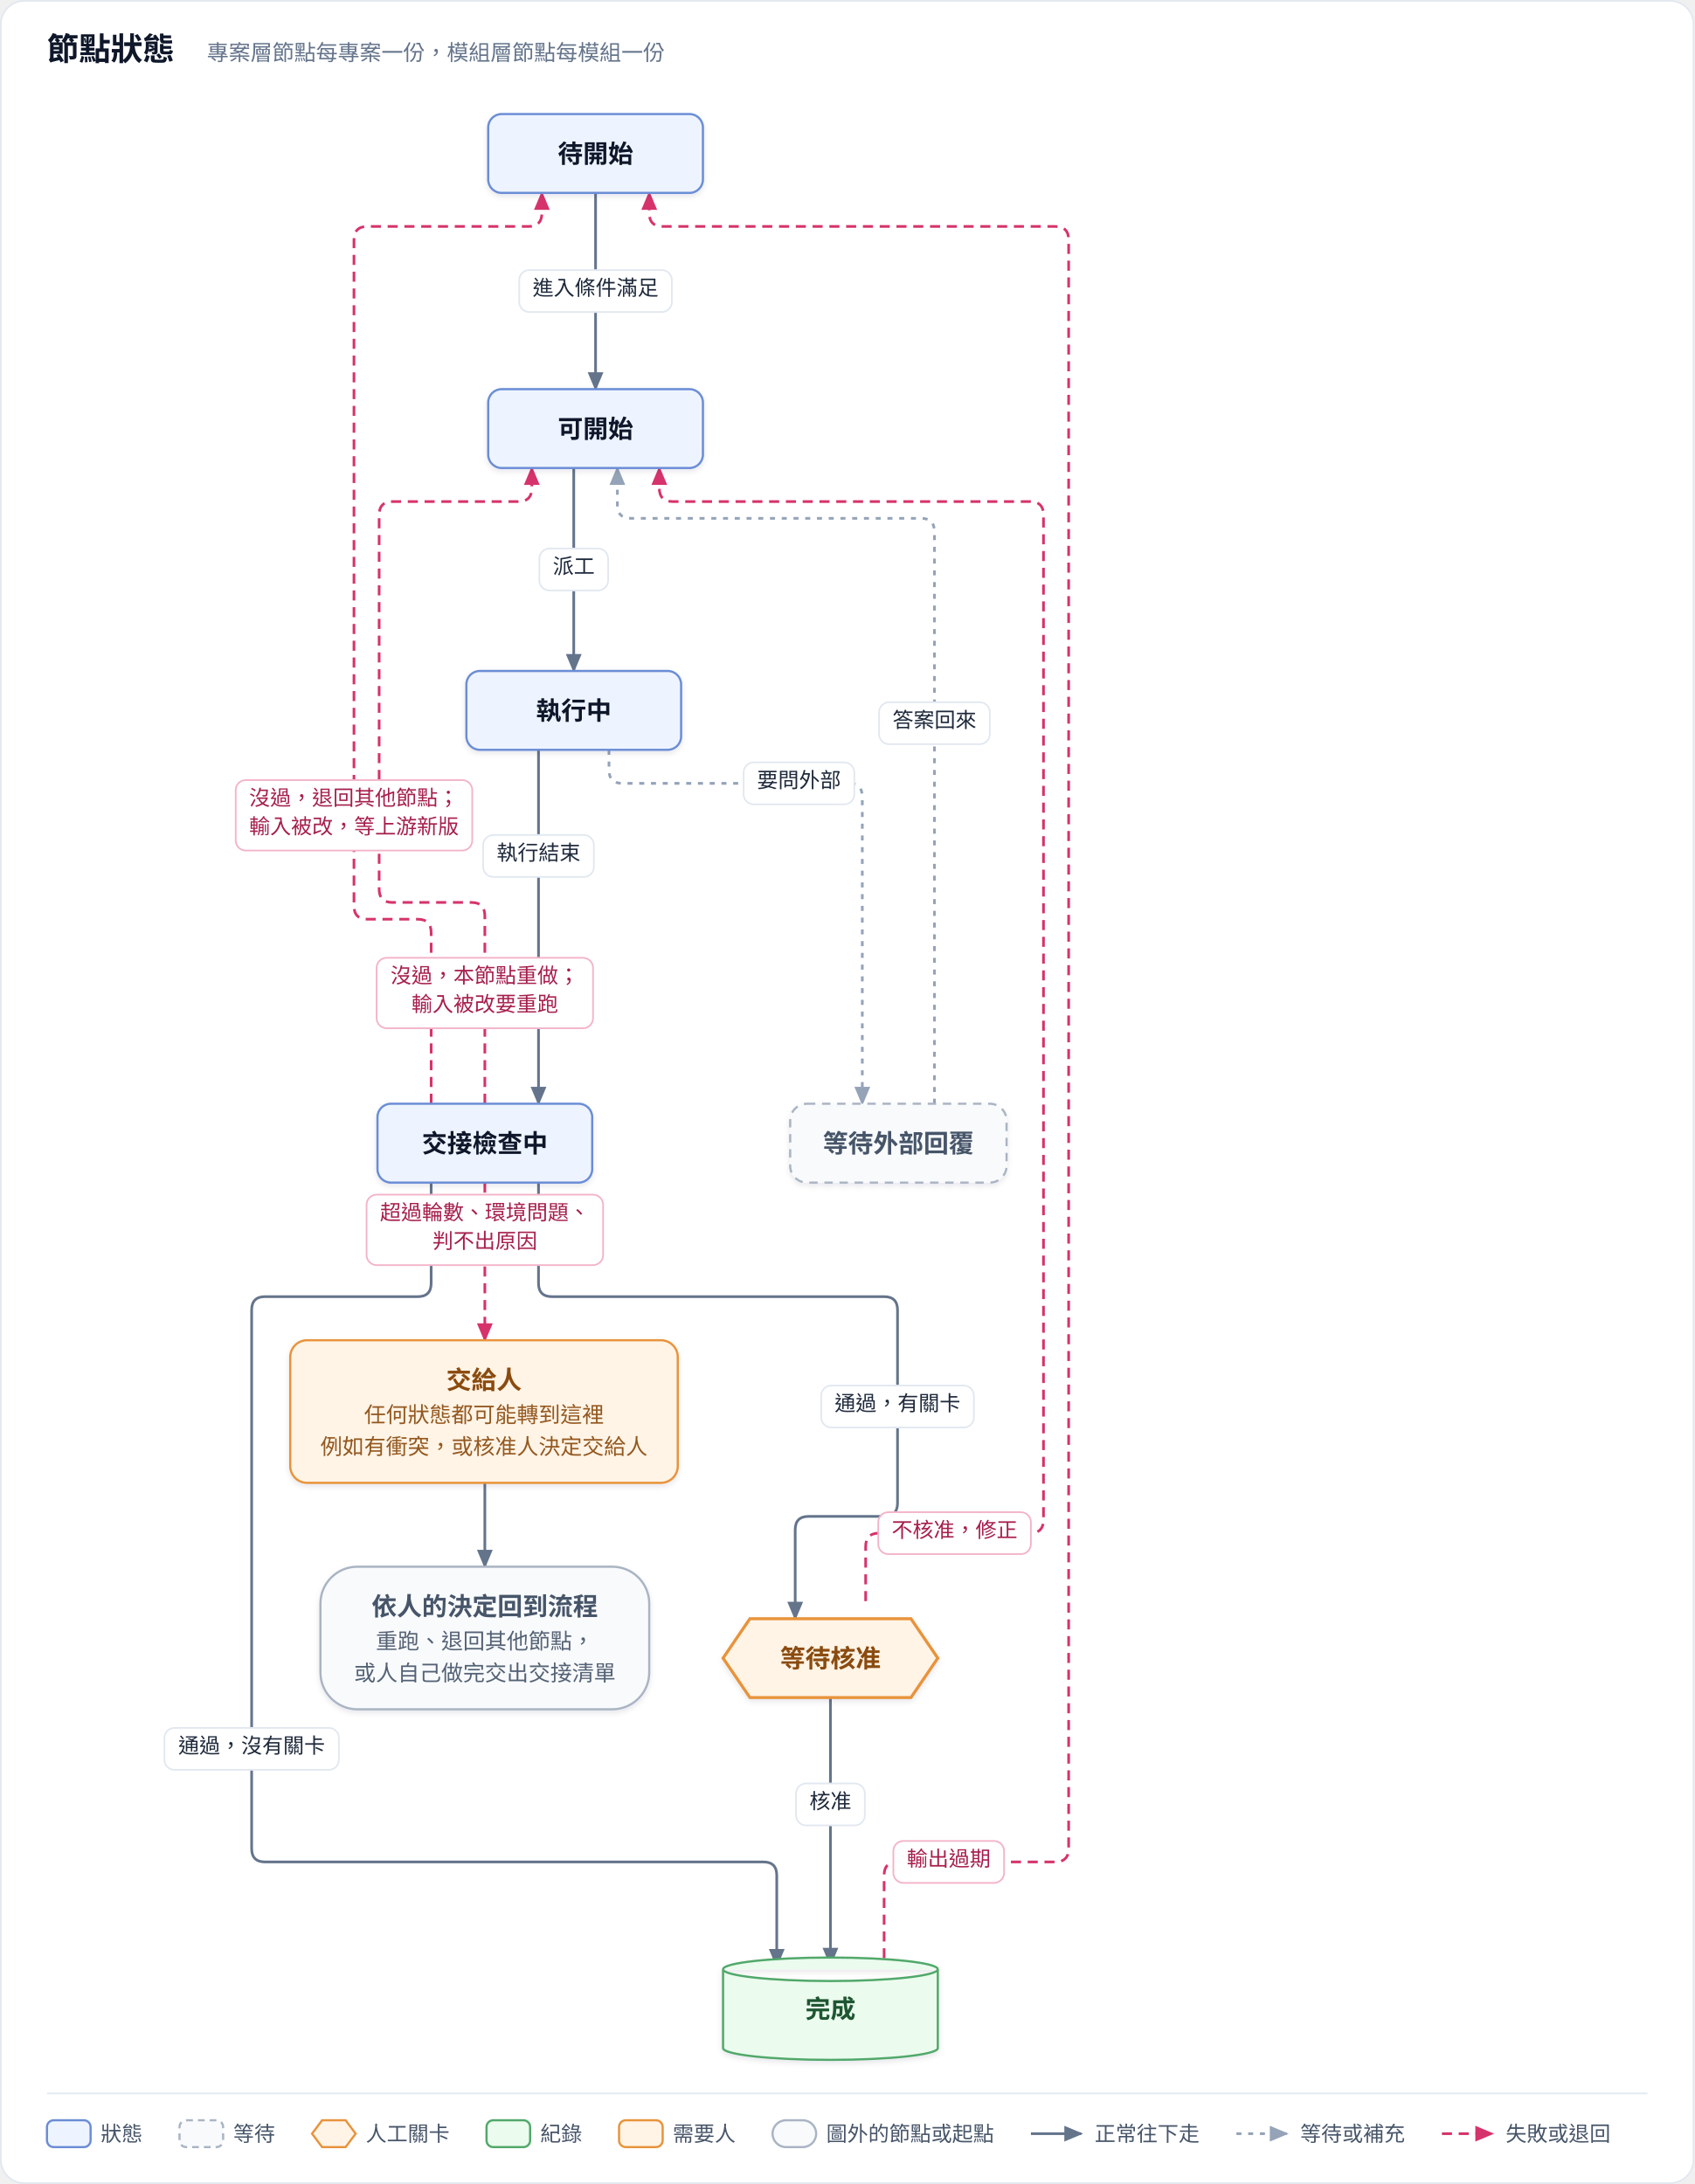
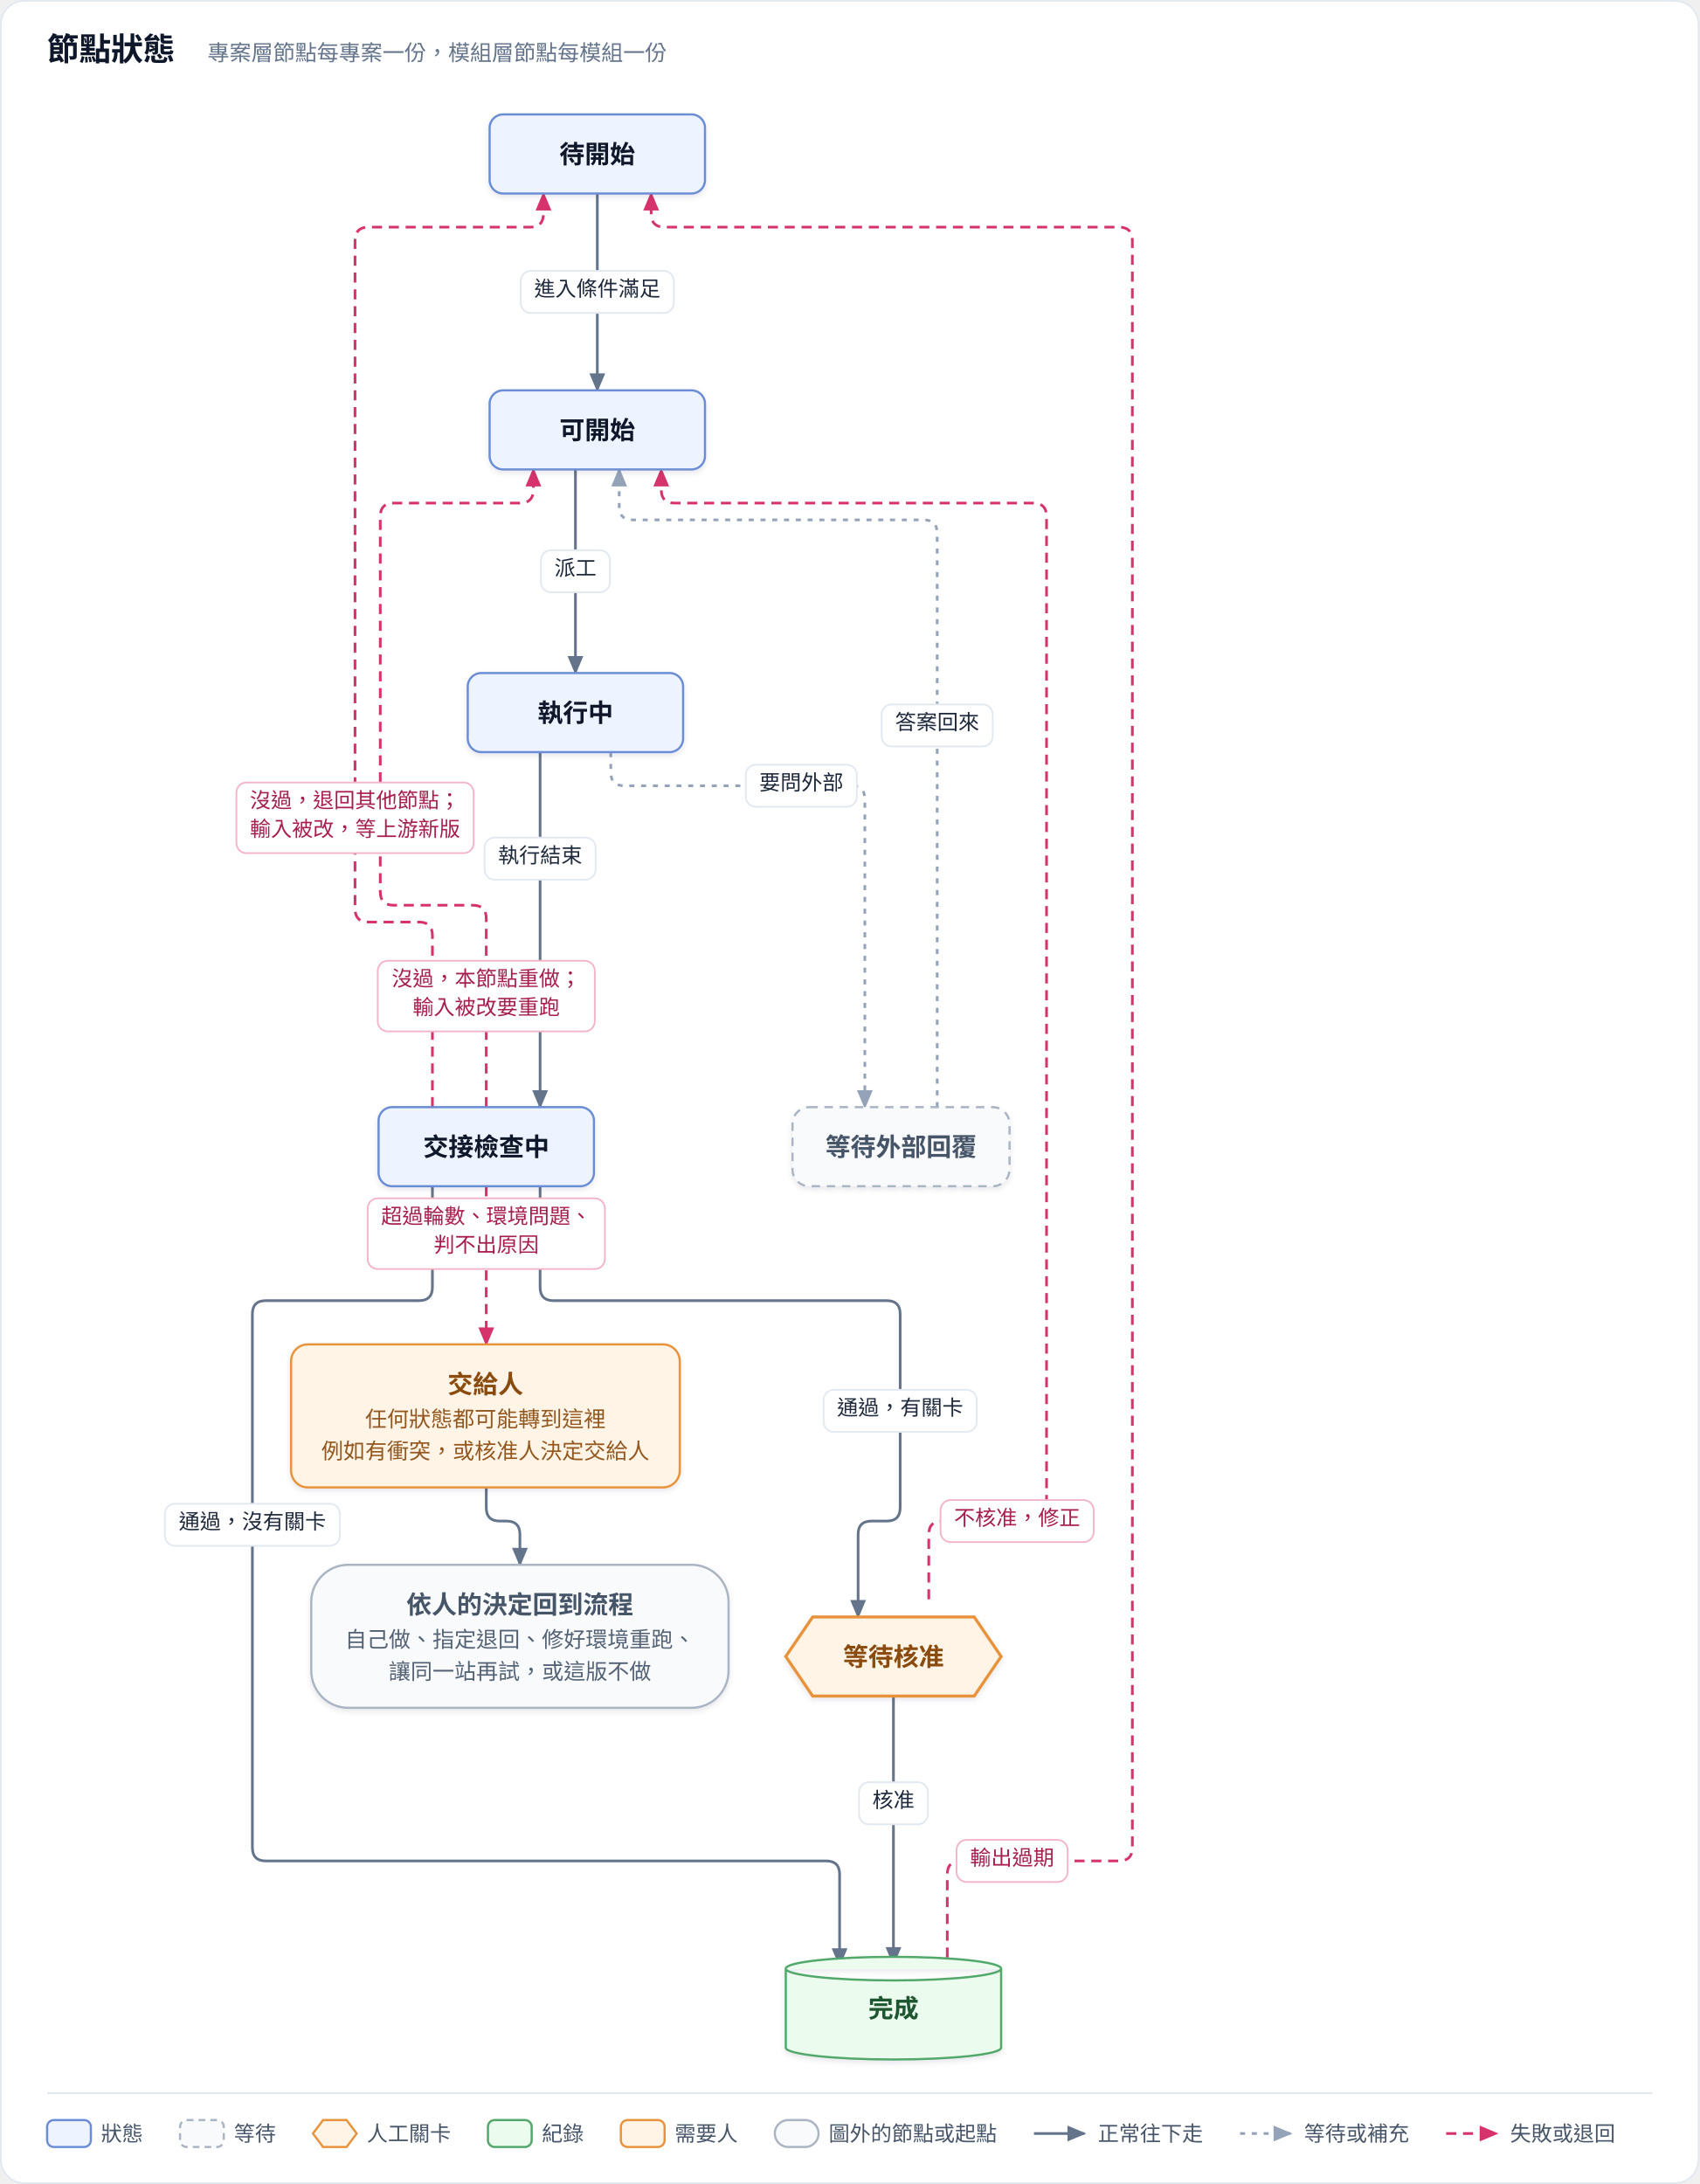
- <svg xmlns="http://www.w3.org/2000/svg" width="1010" height="1302" viewBox="0 0 1010 1302" font-family="'PingFang TC','Noto Sans TC','Microsoft JhengHei','Noto Sans CJK TC',system-ui,-apple-system,'Segoe UI',sans-serif" role="img" aria-label="節點狀態">
+ <svg xmlns="http://www.w3.org/2000/svg" width="1010" height="1298" viewBox="0 0 1010 1298" font-family="'PingFang TC','Noto Sans TC','Microsoft JhengHei','Noto Sans CJK TC',system-ui,-apple-system,'Segoe UI',sans-serif" role="img" aria-label="節點狀態">
  <defs>
    <marker id="a-normal" viewBox="0 0 10 10" refX="9" refY="5" markerWidth="7" markerHeight="7" orient="auto-start-reverse">
      <path d="M0,0.8 L10,5 L0,9.2 Z" fill="#64748B" />
    </marker>
    <marker id="a-back" viewBox="0 0 10 10" refX="9" refY="5" markerWidth="7" markerHeight="7" orient="auto-start-reverse">
      <path d="M0,0.8 L10,5 L0,9.2 Z" fill="#D6336C" />
    </marker>
    <marker id="a-wait" viewBox="0 0 10 10" refX="9" refY="5" markerWidth="7" markerHeight="7" orient="auto-start-reverse">
      <path d="M0,0.8 L10,5 L0,9.2 Z" fill="#94A3B8" />
    </marker>
    <marker id="a-strong" viewBox="0 0 10 10" refX="9" refY="5" markerWidth="5" markerHeight="5" orient="auto-start-reverse">
      <path d="M0,0.8 L10,5 L0,9.2 Z" fill="#334155" />
    </marker>
    <filter id="sh" x="-10%" y="-10%" width="120%" height="140%">
      <feDropShadow dx="0" dy="1.5" stdDeviation="1.6" flood-color="#0F172A" flood-opacity="0.10" />
    </filter>
  </defs>
-   <rect x="0.5" y="0.5" width="1009" height="1301" rx="14" fill="#FFFFFF" stroke="#E2E8F0" />
+   <rect x="0.5" y="0.5" width="1009" height="1297" rx="14" fill="#FFFFFF" stroke="#E2E8F0" />
  <text x="28" y="36" font-size="19" font-weight="700" fill="#0F172A">節點狀態</text>
  <text x="123.32" y="36" font-size="13" fill="#64748B">專案層節點每專案一份，模組層節點每模組一份</text>
-   <line x1="28" y1="1248" x2="982" y2="1248" stroke="#E2E8F0" />
+   <line x1="28" y1="1244" x2="982" y2="1244" stroke="#E2E8F0" />
  <path d="M355,115 L355,232" fill="none" stroke="#64748B" stroke-width="1.6" marker-end="url(#a-normal)" />
  <path d="M342,279 L342,400" fill="none" stroke="#64748B" stroke-width="1.6" marker-end="url(#a-normal)" />
  <path d="M321,447 L321,658" fill="none" stroke="#64748B" stroke-width="1.6" marker-end="url(#a-normal)" />
-   <path d="M321,705 L321,765 Q321,773 329,773 L527,773 Q535,773 535,781 L535,896 Q535,904 527,904 L482,904 Q474,904 474,912 L474,965" fill="none" stroke="#64748B" stroke-width="1.6" marker-end="url(#a-normal)" />
-   <path d="M495,1012 L495,1171.295" fill="none" stroke="#64748B" stroke-width="1.6" marker-end="url(#a-normal)" />
-   <path d="M257,705 L257,765 Q257,773 249,773 L158,773 Q150,773 150,781 L150,1102 Q150,1110 158,1110 L455,1110 Q463,1110 463,1118 L463,1171.986" fill="none" stroke="#64748B" stroke-width="1.6" marker-end="url(#a-normal)" />
+   <path d="M321,705 L321,765 Q321,773 329,773 L527,773 Q535,773 535,781 L535,896 Q535,904 527,904 L518,904 Q510,904 510,912 L510,961" fill="none" stroke="#64748B" stroke-width="1.6" marker-end="url(#a-normal)" />
+   <path d="M531,1008 L531,1167.295" fill="none" stroke="#64748B" stroke-width="1.6" marker-end="url(#a-normal)" />
+   <path d="M257,705 L257,765 Q257,773 249,773 L158,773 Q150,773 150,781 L150,1098 Q150,1106 158,1106 L491,1106 Q499,1106 499,1114 L499,1167.986" fill="none" stroke="#64748B" stroke-width="1.6" marker-end="url(#a-normal)" />
  <path d="M363,447 L363,459 Q363,467 371,467 L506,467 Q514,467 514,475 L514,658" fill="none" stroke="#94A3B8" stroke-width="1.6" stroke-dasharray="3 4" marker-end="url(#a-wait)" />
  <path d="M557,658 L557,317 Q557,309 549,309 L376,309 Q368,309 368,301 L368,279" fill="none" stroke="#94A3B8" stroke-width="1.6" stroke-dasharray="3 4" marker-end="url(#a-wait)" />
  <path d="M289,658 L289,546 Q289,538 281,538 L234,538 Q226,538 226,530 L226,307 Q226,299 234,299 L309,299 Q317,299 317,291 L317,279" fill="none" stroke="#D6336C" stroke-width="1.6" stroke-dasharray="6 4" marker-end="url(#a-back)" />
-   <path d="M516,954.531 L516,922 Q516,914 524,914 L614,914 Q622,914 622,906 L622,307 Q622,299 614,299 L401,299 Q393,299 393,291 L393,279" fill="none" stroke="#D6336C" stroke-width="1.6" stroke-dasharray="6 4" marker-end="url(#a-back)" />
+   <path d="M552,950.531 L552,912 Q552,904 560,904 L614,904 Q622,904 622,896 L622,307 Q622,299 614,299 L401,299 Q393,299 393,291 L393,279" fill="none" stroke="#D6336C" stroke-width="1.6" stroke-dasharray="6 4" marker-end="url(#a-back)" />
  <path d="M257,658 L257,556 Q257,548 249,548 L219,548 Q211,548 211,540 L211,143 Q211,135 219,135 L315,135 Q323,135 323,127 L323,115" fill="none" stroke="#D6336C" stroke-width="1.6" stroke-dasharray="6 4" marker-end="url(#a-back)" />
-   <path d="M527,1167.436 L527,1118 Q527,1110 535,1110 L629,1110 Q637,1110 637,1102 L637,143 Q637,135 629,135 L395,135 Q387,135 387,127 L387,115" fill="none" stroke="#D6336C" stroke-width="1.6" stroke-dasharray="6 4" marker-end="url(#a-back)" />
+   <path d="M563,1163.436 L563,1114 Q563,1106 571,1106 L665,1106 Q673,1106 673,1098 L673,143 Q673,135 665,135 L395,135 Q387,135 387,127 L387,115" fill="none" stroke="#D6336C" stroke-width="1.6" stroke-dasharray="6 4" marker-end="url(#a-back)" />
  <path d="M289,705 L289,799" fill="none" stroke="#D6336C" stroke-width="1.6" stroke-dasharray="6 4" marker-end="url(#a-back)" />
-   <path d="M289,884 L289,934" fill="none" stroke="#64748B" stroke-width="1.6" marker-end="url(#a-normal)" />
+   <path d="M289,884 L289,896 Q289,904 297,904 L301,904 Q309,904 309,912 L309,930" fill="none" stroke="#64748B" stroke-width="1.6" marker-end="url(#a-normal)" />
  <rect x="291" y="68" width="128" height="47" rx="8" fill="#EEF4FF" stroke="#6B8DD6" stroke-width="1.3" filter="url(#sh)" />
  <text x="355" y="97" font-size="15" font-weight="700" fill="#0F172A" text-anchor="middle">待開始</text>
  <rect x="291" y="232" width="128" height="47" rx="8" fill="#EEF4FF" stroke="#6B8DD6" stroke-width="1.3" filter="url(#sh)" />
  <text x="355" y="261" font-size="15" font-weight="700" fill="#0F172A" text-anchor="middle">可開始</text>
  <rect x="278" y="400" width="128" height="47" rx="8" fill="#EEF4FF" stroke="#6B8DD6" stroke-width="1.3" filter="url(#sh)" />
  <text x="342" y="429" font-size="15" font-weight="700" fill="#0F172A" text-anchor="middle">執行中</text>
  <rect x="471" y="658" width="129" height="47" rx="10" fill="#F8FAFC" stroke="#AAB4C3" stroke-width="1.3" stroke-dasharray="5 4" filter="url(#sh)" />
  <text x="535.5" y="687" font-size="15" font-weight="700" fill="#475569" text-anchor="middle">等待外部回覆</text>
  <rect x="225" y="658" width="128" height="47" rx="8" fill="#EEF4FF" stroke="#6B8DD6" stroke-width="1.3" filter="url(#sh)" />
  <text x="289" y="687" font-size="15" font-weight="700" fill="#0F172A" text-anchor="middle">交接檢查中</text>
-   <path d="M447,965 H543 L559,988.5 L543,1012 H447 L431,988.5 Z" fill="#FFF4E6" stroke="#E8933B" stroke-width="1.8" filter="url(#sh)" />
-   <text x="495" y="994" font-size="15" font-weight="700" fill="#8A4B0F" text-anchor="middle">等待核准</text>
-   <path d="M431,1174 A64,7 0 0 1 559,1174 V1221 A64,7 0 0 1 431,1221 Z M431,1174 A64,7 0 0 0 559,1174" fill="#EBFBEE" stroke="#51A86A" stroke-width="1.3" filter="url(#sh)" />
-   <text x="495" y="1203" font-size="15" font-weight="700" fill="#1E5631" text-anchor="middle">完成</text>
+   <path d="M483,961 H579 L595,984.5 L579,1008 H483 L467,984.5 Z" fill="#FFF4E6" stroke="#E8933B" stroke-width="1.8" filter="url(#sh)" />
+   <text x="531" y="990" font-size="15" font-weight="700" fill="#8A4B0F" text-anchor="middle">等待核准</text>
+   <path d="M467,1170 A64,7 0 0 1 595,1170 V1217 A64,7 0 0 1 467,1217 Z M467,1170 A64,7 0 0 0 595,1170" fill="#EBFBEE" stroke="#51A86A" stroke-width="1.3" filter="url(#sh)" />
+   <text x="531" y="1199" font-size="15" font-weight="700" fill="#1E5631" text-anchor="middle">完成</text>
  <rect x="173" y="799" width="231" height="85" rx="10" fill="#FFF4E6" stroke="#E8933B" stroke-width="1.3" filter="url(#sh)" />
  <text x="288.5" y="828" font-size="15" font-weight="700" fill="#8A4B0F" text-anchor="middle">交給人</text>
  <text x="288.5" y="848" font-size="13" fill="#8A4B0F" text-anchor="middle" opacity="0.92">任何狀態都可能轉到這裡</text>
  <text x="288.5" y="867" font-size="13" fill="#8A4B0F" text-anchor="middle" opacity="0.92">例如有衝突，或核准人決定交給人</text>
-   <rect x="191" y="934" width="196" height="85" rx="22" fill="#F8FAFC" stroke="#AAB4C3" stroke-width="1.3" filter="url(#sh)" />
-   <text x="289" y="963" font-size="15" font-weight="700" fill="#475569" text-anchor="middle">依人的決定回到流程</text>
-   <text x="289" y="983" font-size="13" fill="#475569" text-anchor="middle" opacity="0.92">重跑、退回其他節點，</text>
-   <text x="289" y="1002" font-size="13" fill="#475569" text-anchor="middle" opacity="0.92">或人自己做完交出交接清單</text>
+   <rect x="185" y="930" width="248" height="85" rx="22" fill="#F8FAFC" stroke="#AAB4C3" stroke-width="1.3" filter="url(#sh)" />
+   <text x="309" y="959" font-size="15" font-weight="700" fill="#475569" text-anchor="middle">依人的決定回到流程</text>
+   <text x="309" y="979" font-size="13" fill="#475569" text-anchor="middle" opacity="0.92">自己做、指定退回、修好環境重跑、</text>
+   <text x="309" y="998" font-size="13" fill="#475569" text-anchor="middle" opacity="0.92">讓同一站再試，或這版不做</text>
  <rect x="309.5" y="161" width="91" height="25" rx="6" fill="#FFFFFF" stroke="#E2E8F0" />
  <text x="355" y="176" font-size="12.5" fill="#1E293B" text-anchor="middle">進入條件滿足</text>
  <rect x="321.5" y="327" width="41" height="25" rx="6" fill="#FFFFFF" stroke="#E2E8F0" />
  <text x="342" y="342" font-size="12.5" fill="#1E293B" text-anchor="middle">派工</text>
  <rect x="288" y="497.8" width="66" height="25" rx="6" fill="#FFFFFF" stroke="#E2E8F0" />
  <text x="321" y="512.8" font-size="12.5" fill="#1E293B" text-anchor="middle">執行結束</text>
  <rect x="489.5" y="826" width="91" height="25" rx="6" fill="#FFFFFF" stroke="#E2E8F0" />
  <text x="535" y="841" font-size="12.5" fill="#1E293B" text-anchor="middle">通過，有關卡</text>
-   <rect x="474.5" y="1063.218" width="41" height="25" rx="6" fill="#FFFFFF" stroke="#E2E8F0" />
-   <text x="495" y="1078.218" font-size="12.5" fill="#1E293B" text-anchor="middle">核准</text>
-   <rect x="98" y="1030.1" width="104" height="25" rx="6" fill="#FFFFFF" stroke="#E2E8F0" />
-   <text x="150" y="1045.1" font-size="12.5" fill="#1E293B" text-anchor="middle">通過，沒有關卡</text>
+   <rect x="510.5" y="1059.218" width="41" height="25" rx="6" fill="#FFFFFF" stroke="#E2E8F0" />
+   <text x="531" y="1074.218" font-size="12.5" fill="#1E293B" text-anchor="middle">核准</text>
+   <rect x="98" y="893.7" width="104" height="25" rx="6" fill="#FFFFFF" stroke="#E2E8F0" />
+   <text x="150" y="908.7" font-size="12.5" fill="#1E293B" text-anchor="middle">通過，沒有關卡</text>
  <rect x="443.25" y="454.5" width="66" height="25" rx="6" fill="#FFFFFF" stroke="#E2E8F0" />
  <text x="476.25" y="469.5" font-size="12.5" fill="#1E293B" text-anchor="middle">要問外部</text>
  <rect x="524" y="418.65" width="66" height="25" rx="6" fill="#FFFFFF" stroke="#E2E8F0" />
  <text x="557" y="433.65" font-size="12.5" fill="#1E293B" text-anchor="middle">答案回來</text>
  <rect x="224.5" y="571" width="129" height="42" rx="6" fill="#FFFFFF" stroke="#F3B4C8" />
  <text x="289" y="586" font-size="12.5" fill="#A61E4D" text-anchor="middle">沒過，本節點重做；</text>
  <text x="289" y="603" font-size="12.5" fill="#A61E4D" text-anchor="middle">輸入被改要重跑</text>
-   <rect x="523.5" y="901.5" width="91" height="25" rx="6" fill="#FFFFFF" stroke="#F3B4C8" />
-   <text x="569" y="916.5" font-size="12.5" fill="#A61E4D" text-anchor="middle">不核准，修正</text>
+   <rect x="559" y="891.5" width="91" height="25" rx="6" fill="#FFFFFF" stroke="#F3B4C8" />
+   <text x="604.5" y="906.5" font-size="12.5" fill="#A61E4D" text-anchor="middle">不核准，修正</text>
  <rect x="140.5" y="465.05" width="141" height="42" rx="6" fill="#FFFFFF" stroke="#F3B4C8" />
  <text x="211" y="480.05" font-size="12.5" fill="#A61E4D" text-anchor="middle">沒過，退回其他節點；</text>
  <text x="211" y="497.05" font-size="12.5" fill="#A61E4D" text-anchor="middle">輸入被改，等上游新版</text>
-   <rect x="532.5" y="1097.5" width="66" height="25" rx="6" fill="#FFFFFF" stroke="#F3B4C8" />
-   <text x="565.5" y="1112.5" font-size="12.5" fill="#A61E4D" text-anchor="middle">輸出過期</text>
+   <rect x="568.5" y="1093.5" width="66" height="25" rx="6" fill="#FFFFFF" stroke="#F3B4C8" />
+   <text x="601.5" y="1108.5" font-size="12.5" fill="#A61E4D" text-anchor="middle">輸出過期</text>
  <rect x="218.5" y="712.2" width="141" height="42" rx="6" fill="#FFFFFF" stroke="#F3B4C8" />
  <text x="289" y="727.2" font-size="12.5" fill="#A61E4D" text-anchor="middle">超過輪數、環境問題、</text>
  <text x="289" y="744.2" font-size="12.5" fill="#A61E4D" text-anchor="middle">判不出原因</text>
-   <rect x="28" y="1264" width="26" height="16" rx="4" fill="#EEF4FF" stroke="#6B8DD6" stroke-width="1.3" />
-   <text x="60" y="1276.5" font-size="12.5" fill="#475569">狀態</text>
-   <rect x="107" y="1264" width="26" height="16" rx="4" fill="#F8FAFC" stroke="#AAB4C3" stroke-width="1.3" stroke-dasharray="4 3" />
-   <text x="139" y="1276.5" font-size="12.5" fill="#475569">等待</text>
-   <path d="M192,1264 H206 L212,1272 L206,1280 H192 L186,1272 Z" fill="#FFF4E6" stroke="#E8933B" stroke-width="1.3" />
-   <text x="218" y="1276.5" font-size="12.5" fill="#475569">人工關卡</text>
-   <rect x="290" y="1264" width="26" height="16" rx="4" fill="#EBFBEE" stroke="#51A86A" stroke-width="1.3" />
-   <text x="322" y="1276.5" font-size="12.5" fill="#475569">紀錄</text>
-   <rect x="369" y="1264" width="26" height="16" rx="4" fill="#FFF4E6" stroke="#E8933B" stroke-width="1.3" />
-   <text x="401" y="1276.5" font-size="12.5" fill="#475569">需要人</text>
-   <rect x="460.5" y="1264" width="26" height="16" rx="8" fill="#F8FAFC" stroke="#AAB4C3" stroke-width="1.3" />
-   <text x="492.5" y="1276.5" font-size="12.5" fill="#475569">圖外的節點或起點</text>
-   <path d="M614.5,1272 H644.5" stroke="#64748B" stroke-width="1.6" marker-end="url(#a-normal)" />
-   <text x="652.5" y="1276.5" font-size="12.5" fill="#475569">正常往下走</text>
-   <path d="M737,1272 H767" stroke="#94A3B8" stroke-width="1.6" stroke-dasharray="3 4" marker-end="url(#a-wait)" />
-   <text x="775" y="1276.5" font-size="12.5" fill="#475569">等待或補充</text>
-   <path d="M859.5,1272 H889.5" stroke="#D6336C" stroke-width="1.6" stroke-dasharray="6 4" marker-end="url(#a-back)" />
-   <text x="897.5" y="1276.5" font-size="12.5" fill="#475569">失敗或退回</text>
+   <rect x="28" y="1260" width="26" height="16" rx="4" fill="#EEF4FF" stroke="#6B8DD6" stroke-width="1.3" />
+   <text x="60" y="1272.5" font-size="12.5" fill="#475569">狀態</text>
+   <rect x="107" y="1260" width="26" height="16" rx="4" fill="#F8FAFC" stroke="#AAB4C3" stroke-width="1.3" stroke-dasharray="4 3" />
+   <text x="139" y="1272.5" font-size="12.5" fill="#475569">等待</text>
+   <path d="M192,1260 H206 L212,1268 L206,1276 H192 L186,1268 Z" fill="#FFF4E6" stroke="#E8933B" stroke-width="1.3" />
+   <text x="218" y="1272.5" font-size="12.5" fill="#475569">人工關卡</text>
+   <rect x="290" y="1260" width="26" height="16" rx="4" fill="#EBFBEE" stroke="#51A86A" stroke-width="1.3" />
+   <text x="322" y="1272.5" font-size="12.5" fill="#475569">紀錄</text>
+   <rect x="369" y="1260" width="26" height="16" rx="4" fill="#FFF4E6" stroke="#E8933B" stroke-width="1.3" />
+   <text x="401" y="1272.5" font-size="12.5" fill="#475569">需要人</text>
+   <rect x="460.5" y="1260" width="26" height="16" rx="8" fill="#F8FAFC" stroke="#AAB4C3" stroke-width="1.3" />
+   <text x="492.5" y="1272.5" font-size="12.5" fill="#475569">圖外的節點或起點</text>
+   <path d="M614.5,1268 H644.5" stroke="#64748B" stroke-width="1.6" marker-end="url(#a-normal)" />
+   <text x="652.5" y="1272.5" font-size="12.5" fill="#475569">正常往下走</text>
+   <path d="M737,1268 H767" stroke="#94A3B8" stroke-width="1.6" stroke-dasharray="3 4" marker-end="url(#a-wait)" />
+   <text x="775" y="1272.5" font-size="12.5" fill="#475569">等待或補充</text>
+   <path d="M859.5,1268 H889.5" stroke="#D6336C" stroke-width="1.6" stroke-dasharray="6 4" marker-end="url(#a-back)" />
+   <text x="897.5" y="1272.5" font-size="12.5" fill="#475569">失敗或退回</text>
</svg>
